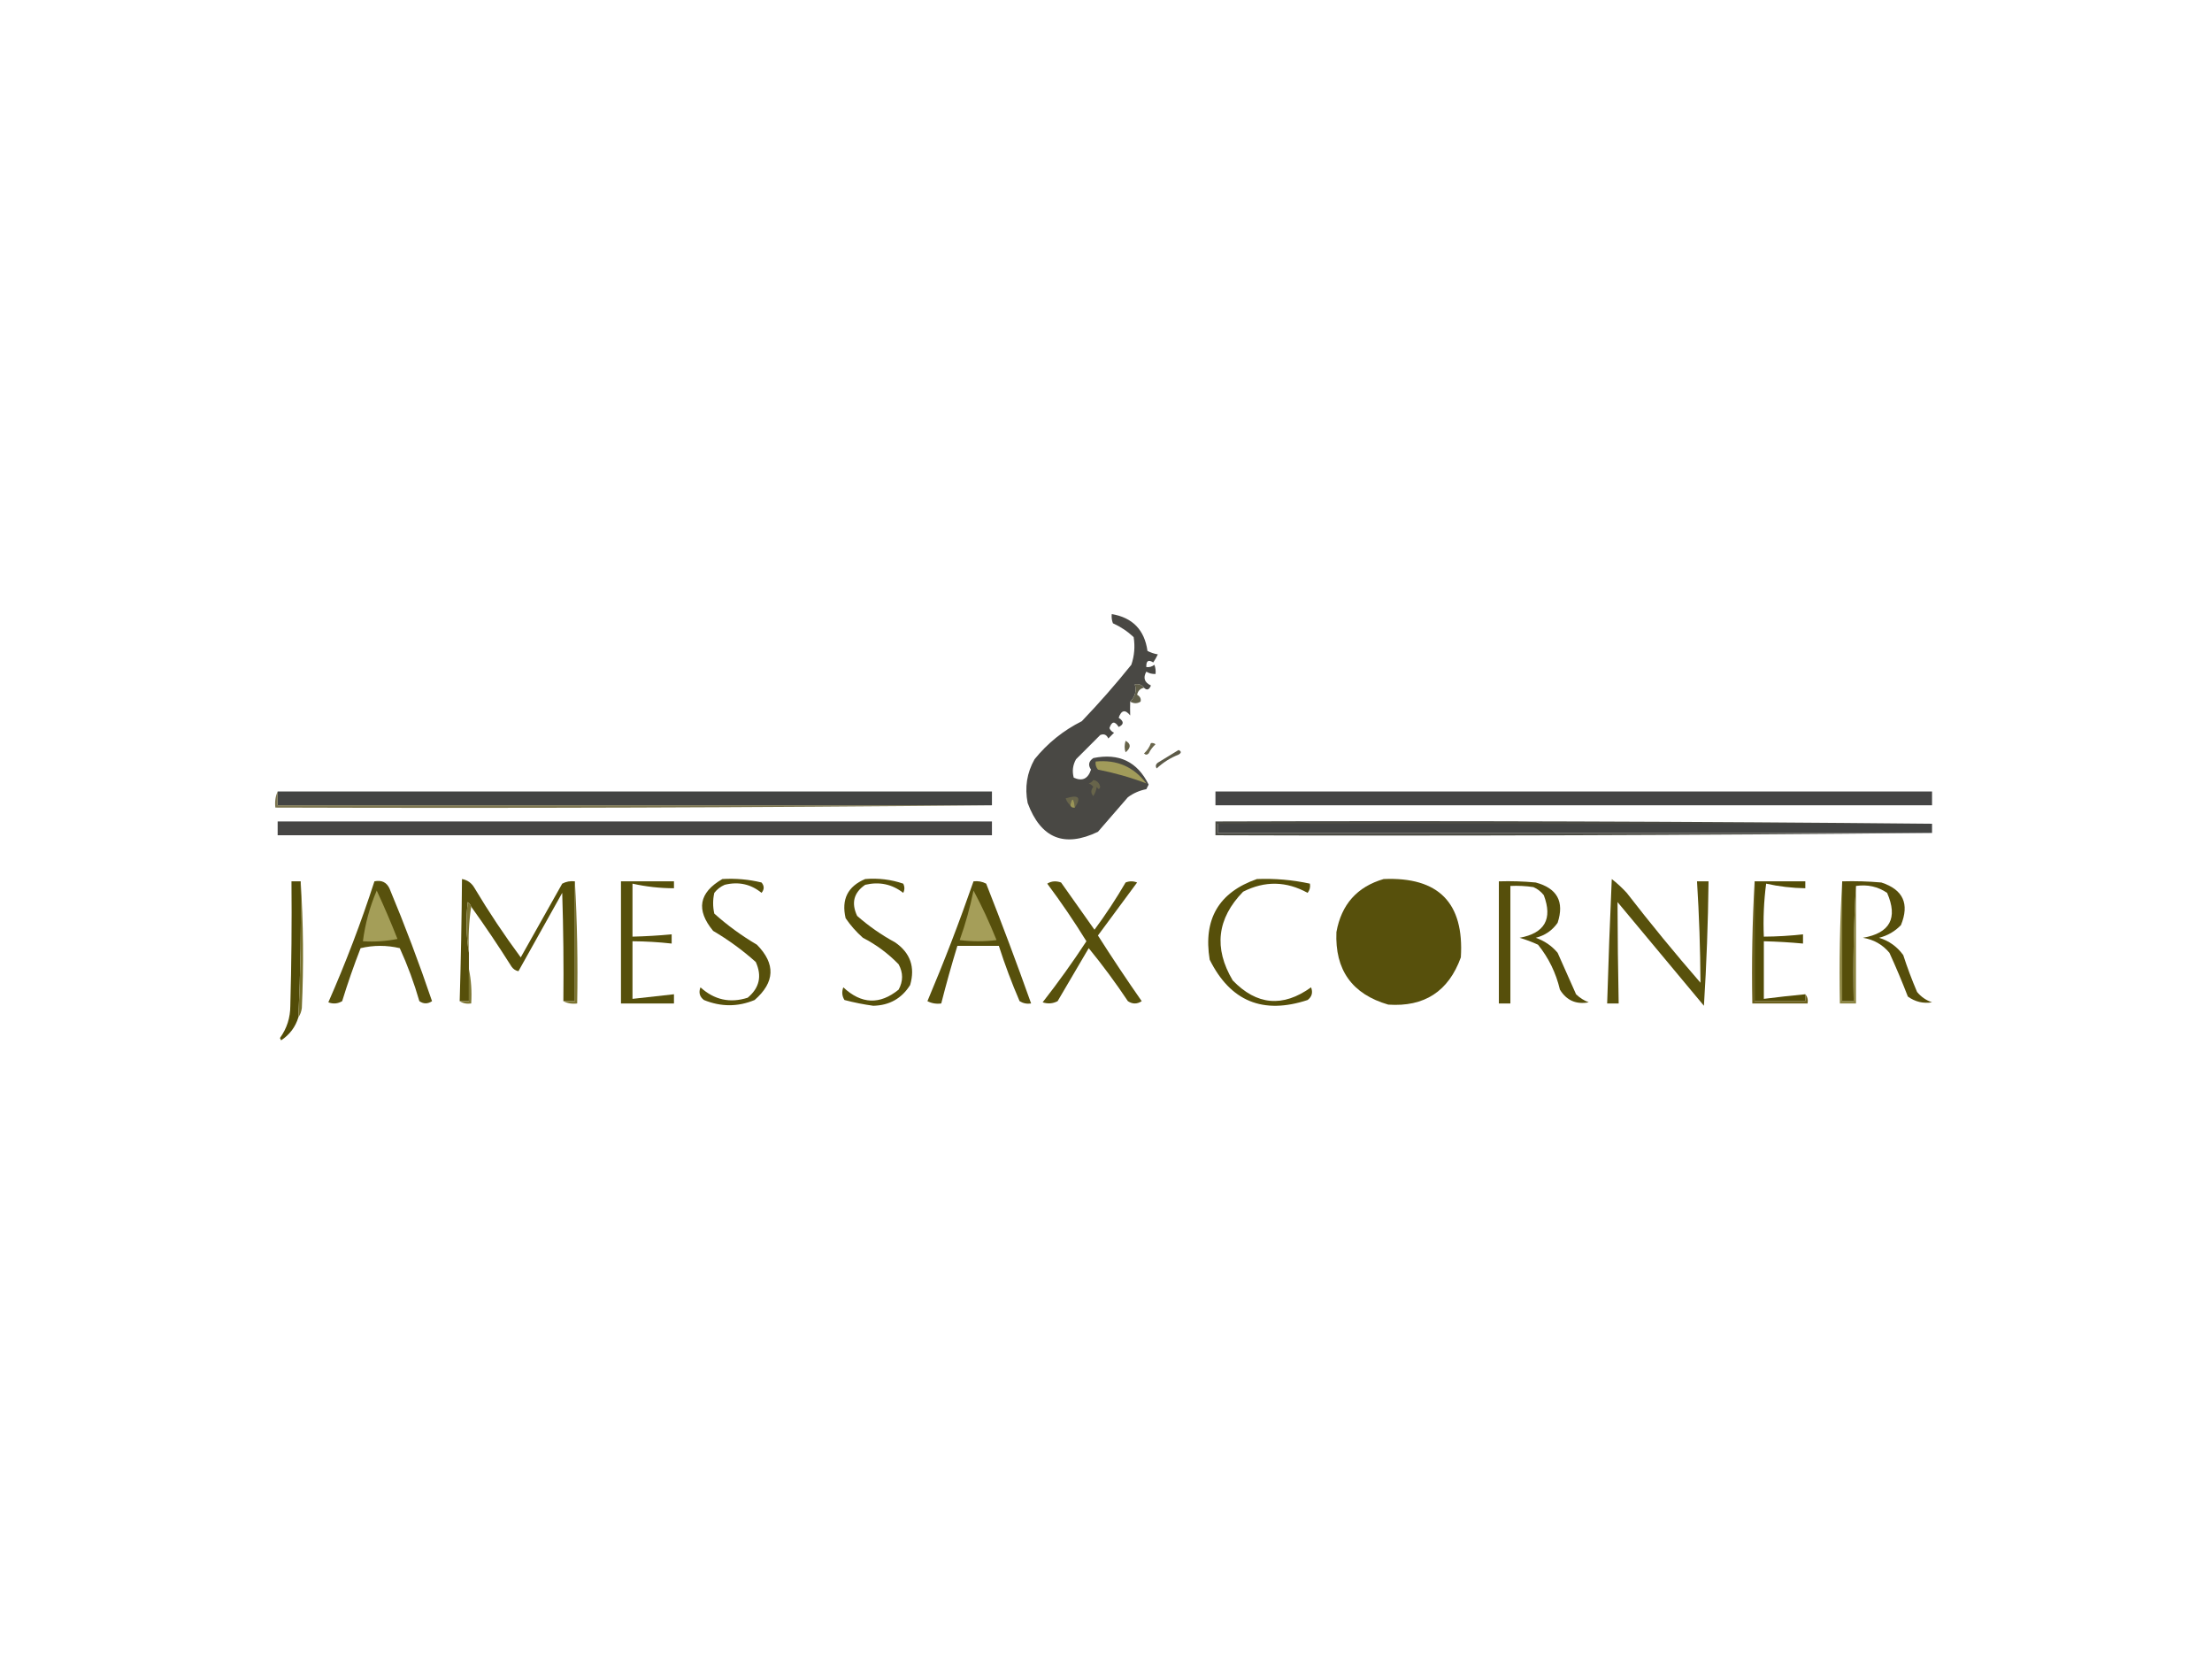
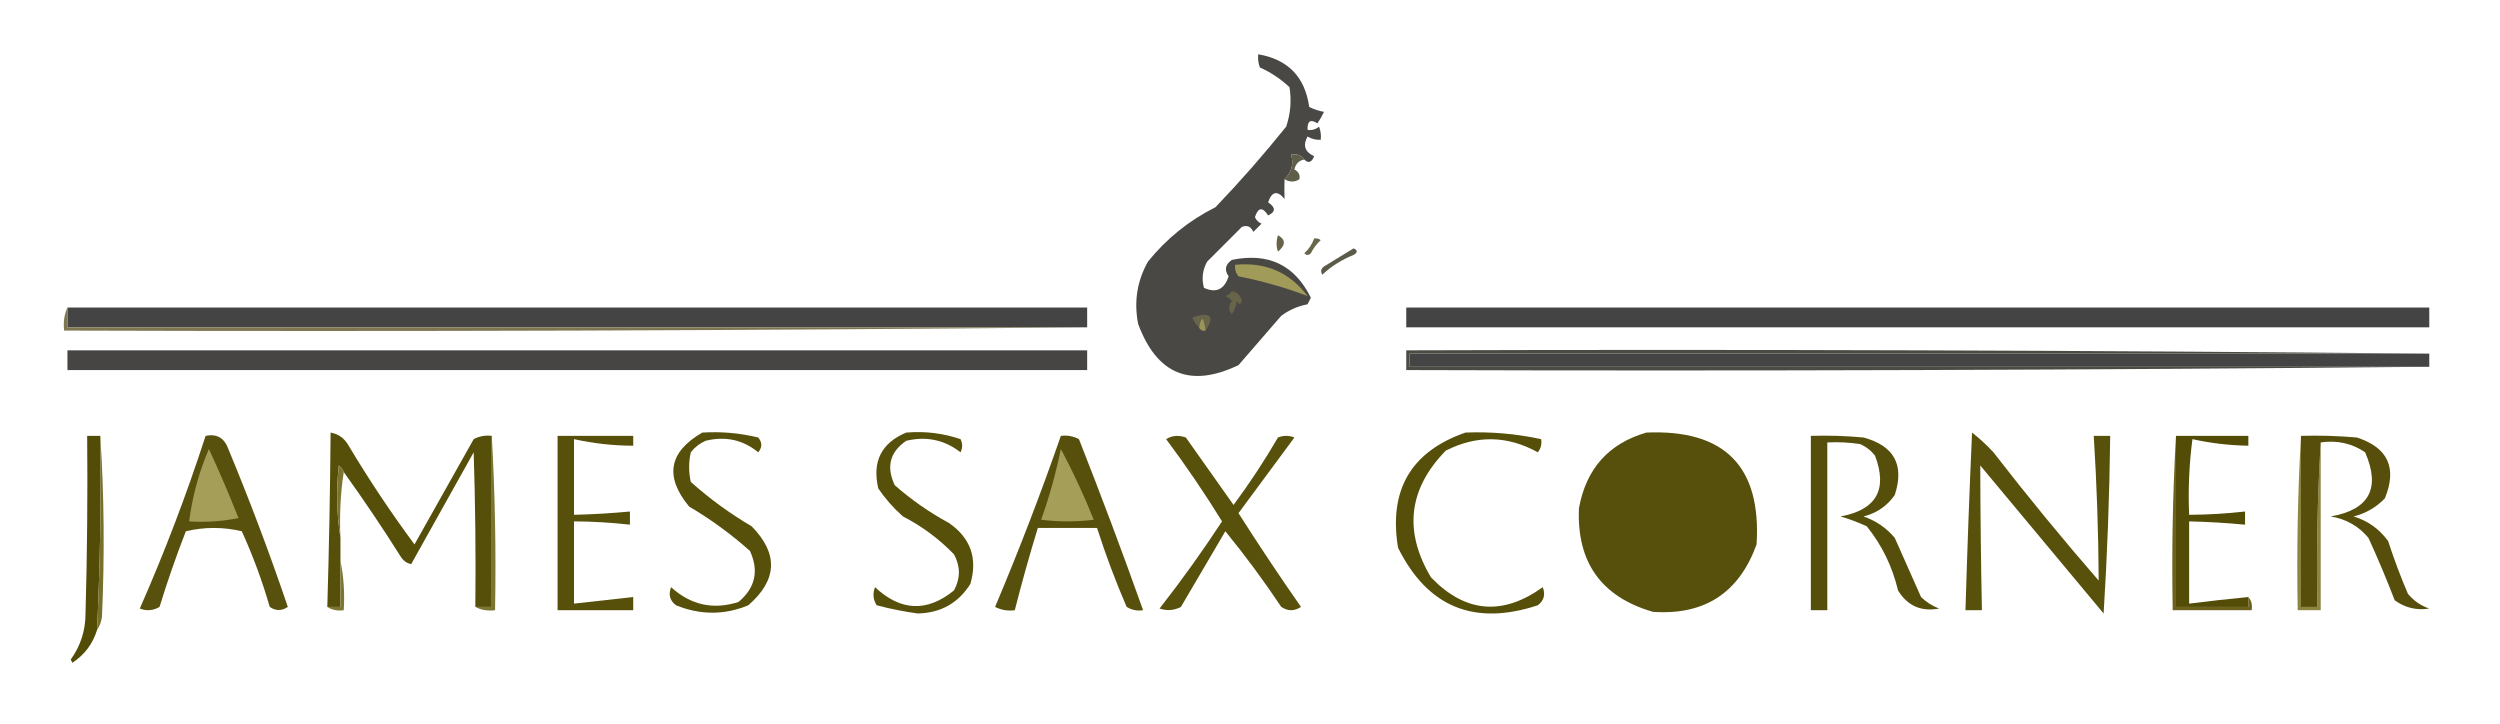
- <svg xmlns="http://www.w3.org/2000/svg" version="1.1" width="960px" height="720px" style="shape-rendering:geometricPrecision; text-rendering:geometricPrecision; image-rendering:optimizeQuality; fill-rule:evenodd; clip-rule:evenodd">
-   <g>
-     <path style="opacity:1" fill="none" d="M -0.5,-0.5 C 319.5,-0.5 639.5,-0.5 959.5,-0.5C 959.5,239.5 959.5,479.5 959.5,719.5C 639.5,719.5 319.5,719.5 -0.5,719.5C -0.5,479.5 -0.5,239.5 -0.5,-0.5 Z" />
-   </g>
+ <svg xmlns="http://www.w3.org/2000/svg" version="1.1" width="760px" height="220px" viewBox="100 250 760 220" style="shape-rendering:geometricPrecision; text-rendering:geometricPrecision; image-rendering:optimizeQuality; fill-rule:evenodd; clip-rule:evenodd">
  <g>
    <path style="opacity:1" fill="#494844" d="M 496.5,298.5 C 495.473,297.152 494.14,296.652 492.5,297C 493.336,299.82 492.669,302.32 490.5,304.5C 490.437,306.468 490.437,308.468 490.5,310.5C 488.338,307.811 486.671,308.145 485.5,311.5C 487.836,313.073 487.836,314.406 485.5,315.5C 483.82,312.839 482.487,313.006 481.5,316C 481.905,316.945 482.572,317.612 483.5,318C 482.667,318.833 481.833,319.667 481,320.5C 480.275,318.842 479.108,318.342 477.5,319C 474,322.5 470.5,326 467,329.5C 465.578,332.03 465.245,334.697 466,337.5C 469.685,339.189 472.185,338.022 473.5,334C 472.14,332.062 472.473,330.396 474.5,329C 485.607,326.722 493.607,330.555 498.5,340.5C 498.167,341.167 497.833,341.833 497.5,342.5C 494.548,343.068 491.881,344.234 489.5,346C 485.167,351 480.833,356 476.5,361C 461.876,368.009 451.709,363.843 446,348.5C 444.669,341.715 445.669,335.382 449,329.5C 454.652,322.512 461.486,317.012 469.5,313C 477.039,305.13 484.206,296.963 491,288.5C 492.325,284.572 492.658,280.572 492,276.5C 489.344,274.004 486.344,272.004 483,270.5C 482.51,269.207 482.343,267.873 482.5,266.5C 491.549,268.05 496.716,273.383 498,282.5C 499.399,283.227 500.899,283.727 502.5,284C 501.929,285.205 501.262,286.372 500.5,287.5C 498.38,286.128 497.38,286.795 497.5,289.5C 498.822,289.67 499.989,289.337 501,288.5C 501.49,289.793 501.657,291.127 501.5,292.5C 500.07,292.579 498.736,292.246 497.5,291.5C 496.004,294.175 496.671,296.175 499.5,297.5C 498.743,299.404 497.743,299.737 496.5,298.5 Z" />
  </g>
  <g>
    <path style="opacity:1" fill="#605e49" d="M 496.5,298.5 C 494.879,298.787 493.879,299.787 493.5,301.5C 494.811,302.258 495.311,303.258 495,304.5C 493.586,305.413 492.086,305.413 490.5,304.5C 492.669,302.32 493.336,299.82 492.5,297C 494.14,296.652 495.473,297.152 496.5,298.5 Z" />
  </g>
  <g>
    <path style="opacity:1" fill="#676349" d="M 488.5,321.5 C 490.896,322.828 490.896,324.494 488.5,326.5C 487.948,324.997 487.948,323.331 488.5,321.5 Z" />
  </g>
  <g>
    <path style="opacity:1" fill="#6a664c" d="M 499.5,322.5 C 500.239,322.369 500.906,322.536 501.5,323C 500.257,324.154 499.257,325.488 498.5,327C 497.833,327.667 497.167,327.667 496.5,327C 497.883,325.729 498.883,324.229 499.5,322.5 Z" />
  </g>
  <g>
    <path style="opacity:1" fill="#5c5a48" d="M 511.5,325.5 C 512.773,326.077 512.773,326.743 511.5,327.5C 507.933,328.907 504.766,330.907 502,333.5C 501.383,332.551 501.549,331.718 502.5,331C 505.596,329.128 508.596,327.295 511.5,325.5 Z" />
  </g>
  <g>
    <path style="opacity:1" fill="#a19b5a" d="M 475.5,330.5 C 484.689,329.599 492.022,332.766 497.5,340C 490.816,337.446 483.816,335.446 476.5,334C 475.663,332.989 475.33,331.822 475.5,330.5 Z" />
  </g>
  <g>
    <path style="opacity:1" fill="#67644a" d="M 474.5,338.5 C 476.121,338.787 477.121,339.787 477.5,341.5C 477.154,342.696 476.654,342.696 476,341.5C 475.781,342.938 475.281,344.271 474.5,345.5C 473.355,344.224 473.355,342.891 474.5,341.5C 473.975,340.808 473.308,340.308 472.5,340C 473.416,339.722 474.082,339.222 474.5,338.5 Z" />
  </g>
  <g>
    <path style="opacity:1" fill="#434443" d="M 120.5,343.5 C 223.833,343.5 327.167,343.5 430.5,343.5C 430.5,345.5 430.5,347.5 430.5,349.5C 327.167,349.5 223.833,349.5 120.5,349.5C 120.5,347.5 120.5,345.5 120.5,343.5 Z" />
  </g>
  <g>
    <path style="opacity:1" fill="#444444" d="M 527.5,343.5 C 631.167,343.5 734.833,343.5 838.5,343.5C 838.5,345.5 838.5,347.5 838.5,349.5C 734.833,349.5 631.167,349.5 527.5,349.5C 527.5,347.5 527.5,345.5 527.5,343.5 Z" />
  </g>
  <g>
    <path style="opacity:1" fill="#68654b" d="M 466.5,350.5 C 465.934,346.194 465.268,345.861 464.5,349.5C 463.609,348.739 462.942,347.739 462.5,346.5C 468.082,344.719 469.415,346.052 466.5,350.5 Z" />
  </g>
  <g>
    <path style="opacity:1" fill="#9a9558" d="M 466.5,350.5 C 465.508,350.672 464.842,350.338 464.5,349.5C 465.268,345.861 465.934,346.194 466.5,350.5 Z" />
  </g>
  <g>
    <path style="opacity:1" fill="#7d7651" d="M 120.5,343.5 C 120.5,345.5 120.5,347.5 120.5,349.5C 223.833,349.5 327.167,349.5 430.5,349.5C 327.001,350.499 223.335,350.833 119.5,350.5C 119.198,347.941 119.532,345.607 120.5,343.5 Z" />
  </g>
  <g>
    <path style="opacity:1" fill="#464544" d="M 120.5,356.5 C 223.833,356.5 327.167,356.5 430.5,356.5C 430.5,358.5 430.5,360.5 430.5,362.5C 327.167,362.5 223.833,362.5 120.5,362.5C 120.5,360.5 120.5,358.5 120.5,356.5 Z" />
  </g>
  <g>
    <path style="opacity:1" fill="#434443" d="M 838.5,357.5 C 838.5,358.833 838.5,360.167 838.5,361.5C 735.167,361.5 631.833,361.5 528.5,361.5C 528.5,360.167 528.5,358.833 528.5,357.5C 631.833,357.5 735.167,357.5 838.5,357.5 Z" />
  </g>
  <g>
    <path style="opacity:1" fill="#4b4b44" d="M 838.5,357.5 C 735.167,357.5 631.833,357.5 528.5,357.5C 528.5,358.833 528.5,360.167 528.5,361.5C 631.833,361.5 735.167,361.5 838.5,361.5C 735.001,362.499 631.335,362.833 527.5,362.5C 527.5,360.5 527.5,358.5 527.5,356.5C 631.335,356.167 735.001,356.501 838.5,357.5 Z" />
  </g>
  <g>
    <path style="opacity:1" fill="#564f0a" d="M 249.5,382.5 C 249.5,399.833 249.5,417.167 249.5,434.5C 247.833,434.5 246.167,434.5 244.5,434.5C 244.667,418.83 244.5,403.163 244,387.5C 237.654,398.862 231.321,410.195 225,421.5C 223.739,421.241 222.739,420.574 222,419.5C 216.391,410.595 210.558,401.928 204.5,393.5C 204.217,392.711 203.717,392.044 203,391.5C 202.178,399.012 202.345,406.345 203.5,413.5C 203.5,415.833 203.5,418.167 203.5,420.5C 203.5,425.167 203.5,429.833 203.5,434.5C 202.167,434.5 200.833,434.5 199.5,434.5C 200.027,416.838 200.36,399.171 200.5,381.5C 202.91,381.921 204.743,383.254 206,385.5C 212.159,395.811 218.825,405.811 226,415.5C 232,404.833 238,394.167 244,383.5C 245.699,382.594 247.533,382.261 249.5,382.5 Z" />
  </g>
  <g>
    <path style="opacity:1" fill="#7c7531" d="M 249.5,382.5 C 250.497,399.992 250.83,417.659 250.5,435.5C 248.265,435.795 246.265,435.461 244.5,434.5C 246.167,434.5 247.833,434.5 249.5,434.5C 249.5,417.167 249.5,399.833 249.5,382.5 Z" />
  </g>
  <g>
    <path style="opacity:1" fill="#58510c" d="M 699.5,381.5 C 701.75,383.244 703.917,385.244 706,387.5C 716.289,400.791 726.955,413.791 738,426.5C 737.92,411.83 737.42,397.163 736.5,382.5C 738.167,382.5 739.833,382.5 741.5,382.5C 741.291,400.516 740.624,418.516 739.5,436.5C 727,421.5 714.5,406.5 702,391.5C 702.038,406.159 702.205,420.826 702.5,435.5C 700.833,435.5 699.167,435.5 697.5,435.5C 698.034,417.493 698.7,399.493 699.5,381.5 Z" />
  </g>
  <g>
    <path style="opacity:1" fill="#524c07" d="M 130.5,382.5 C 130.771,402.19 130.438,421.856 129.5,441.5C 128.227,445.697 125.727,449.03 122,451.5C 121.833,451.167 121.667,450.833 121.5,450.5C 124.495,446.348 125.995,441.681 126,436.5C 126.5,418.503 126.667,400.503 126.5,382.5C 127.833,382.5 129.167,382.5 130.5,382.5 Z" />
  </g>
  <g>
    <path style="opacity:1" fill="#76702b" d="M 130.5,382.5 C 131.662,400.662 131.829,418.995 131,437.5C 130.79,439.058 130.29,440.391 129.5,441.5C 130.438,421.856 130.771,402.19 130.5,382.5 Z" />
  </g>
  <g>
    <path style="opacity:1" fill="#58510d" d="M 162.5,382.5 C 165.547,381.855 167.713,382.855 169,385.5C 175.738,401.638 181.904,417.971 187.5,434.5C 185.647,435.76 183.814,435.76 182,434.5C 179.738,426.64 176.905,418.973 173.5,411.5C 167.833,410.167 162.167,410.167 156.5,411.5C 153.554,419.06 150.888,426.727 148.5,434.5C 146.579,435.641 144.579,435.808 142.5,435C 150.06,417.817 156.727,400.317 162.5,382.5 Z" />
  </g>
  <g>
    <path style="opacity:1" fill="#56500b" d="M 269.5,382.5 C 277.167,382.5 284.833,382.5 292.5,382.5C 292.5,383.5 292.5,384.5 292.5,385.5C 286.419,385.486 280.419,384.819 274.5,383.5C 274.5,391.167 274.5,398.833 274.5,406.5C 280.181,406.365 285.848,406.032 291.5,405.5C 291.5,406.833 291.5,408.167 291.5,409.5C 285.855,408.866 280.189,408.532 274.5,408.5C 274.5,416.833 274.5,425.167 274.5,433.5C 280.5,432.833 286.5,432.167 292.5,431.5C 292.5,432.833 292.5,434.167 292.5,435.5C 284.833,435.5 277.167,435.5 269.5,435.5C 269.5,417.833 269.5,400.167 269.5,382.5 Z" />
  </g>
  <g>
    <path style="opacity:1" fill="#57500b" d="M 313.5,381.5 C 319.262,381.149 324.928,381.649 330.5,383C 331.747,384.494 331.747,385.994 330.5,387.5C 325.85,383.687 320.516,382.52 314.5,384C 312.714,384.785 311.214,385.951 310,387.5C 309.333,390.5 309.333,393.5 310,396.5C 315.723,401.611 321.89,406.111 328.5,410C 336.677,418.299 336.344,426.299 327.5,434C 320.238,437.017 312.905,437.017 305.5,434C 303.637,432.582 303.137,430.749 304,428.5C 310.014,433.954 316.848,435.454 324.5,433C 329.596,428.752 330.763,423.585 328,417.5C 322.277,412.389 316.11,407.889 309.5,404C 301.966,394.899 303.3,387.399 313.5,381.5 Z" />
  </g>
  <g>
    <path style="opacity:1" fill="#57500b" d="M 375.5,381.5 C 381.196,381.025 386.696,381.692 392,383.5C 392.667,384.833 392.667,386.167 392,387.5C 387.139,383.716 381.639,382.549 375.5,384C 370.527,387.389 369.36,391.889 372,397.5C 377.063,401.949 382.563,405.783 388.5,409C 395.077,413.559 397.243,419.726 395,427.5C 391.336,433.335 386.002,436.335 379,436.5C 374.782,435.923 370.616,435.09 366.5,434C 365.424,432.274 365.257,430.441 366,428.5C 373.819,435.813 381.819,436.146 390,429.5C 392,425.833 392,422.167 390,418.5C 385.457,413.813 380.291,409.98 374.5,407C 371.628,404.463 369.128,401.63 367,398.5C 365.085,390.33 367.918,384.663 375.5,381.5 Z" />
  </g>
  <g>
    <path style="opacity:1" fill="#57500c" d="M 422.5,382.5 C 424.467,382.261 426.301,382.594 428,383.5C 434.825,400.799 441.325,418.132 447.5,435.5C 445.712,435.785 444.045,435.452 442.5,434.5C 439.097,426.62 436.097,418.62 433.5,410.5C 427.5,410.5 421.5,410.5 415.5,410.5C 412.964,418.775 410.63,427.109 408.5,435.5C 406.396,435.799 404.396,435.466 402.5,434.5C 409.753,417.339 416.419,400.005 422.5,382.5 Z" />
  </g>
  <g>
    <path style="opacity:1" fill="#58510c" d="M 454.5,383.5 C 456.288,382.378 458.288,382.211 460.5,383C 465.333,389.833 470.167,396.667 475,403.5C 479.873,396.924 484.373,390.09 488.5,383C 490.167,382.333 491.833,382.333 493.5,383C 487.819,390.677 482.152,398.344 476.5,406C 482.622,415.626 488.955,425.126 495.5,434.5C 493.5,435.833 491.5,435.833 489.5,434.5C 484.187,426.528 478.521,418.861 472.5,411.5C 468,419.167 463.5,426.833 459,434.5C 456.936,435.591 454.769,435.758 452.5,435C 459.201,426.431 465.535,417.598 471.5,408.5C 466.166,399.852 460.499,391.519 454.5,383.5 Z" />
  </g>
  <g>
    <path style="opacity:1" fill="#564f0a" d="M 545.5,381.5 C 553.269,381.195 560.935,381.862 568.5,383.5C 568.762,384.978 568.429,386.311 567.5,387.5C 558.249,382.383 548.916,382.216 539.5,387C 528.17,398.646 526.67,411.479 535,425.5C 545.419,436.301 556.752,437.301 569,428.5C 569.863,430.749 569.363,432.582 567.5,434C 548.14,440.395 533.973,434.561 525,416.5C 522.123,398.927 528.956,387.26 545.5,381.5 Z" />
  </g>
  <g>
    <path style="opacity:1" fill="#57500c" d="M 600.5,381.5 C 624.322,380.488 635.488,391.821 634,415.5C 628.667,430.251 618.167,437.084 602.5,436C 586.798,431.45 579.298,420.95 580,404.5C 582.172,392.503 589.005,384.837 600.5,381.5 Z" />
  </g>
  <g>
-     <path style="opacity:1" fill="none" d="M 600.5,383.5 C 614.537,381.43 623.704,387.096 628,400.5C 630.834,412.66 627.667,422.826 618.5,431C 604.629,437.411 594.129,433.911 587,420.5C 584.809,411.738 585.143,403.071 588,394.5C 591.148,389.509 595.314,385.843 600.5,383.5 Z" />
-   </g>
-   <g>
    <path style="opacity:1" fill="#564f0b" d="M 650.5,382.5 C 655.844,382.334 661.177,382.501 666.5,383C 675.839,385.513 679.006,391.347 676,400.5C 673.659,403.835 670.493,406.002 666.5,407C 670.274,408.302 673.441,410.469 676,413.5C 678.667,419.5 681.333,425.5 684,431.5C 685.579,433.041 687.413,434.208 689.5,435C 684.048,436.023 679.881,434.19 677,429.5C 675.28,422.227 672.113,415.727 667.5,410C 664.911,408.803 662.244,407.803 659.5,407C 670.416,404.999 673.916,398.832 670,388.5C 668.786,386.951 667.286,385.785 665.5,385C 662.183,384.502 658.85,384.335 655.5,384.5C 655.5,401.5 655.5,418.5 655.5,435.5C 653.833,435.5 652.167,435.5 650.5,435.5C 650.5,417.833 650.5,400.167 650.5,382.5 Z" />
  </g>
  <g>
    <path style="opacity:1" fill="#6c611d" d="M 761.5,382.5 C 761.5,399.833 761.5,417.167 761.5,434.5C 768.833,434.5 776.167,434.5 783.5,434.5C 783.5,433.5 783.5,432.5 783.5,431.5C 784.434,432.568 784.768,433.901 784.5,435.5C 776.5,435.5 768.5,435.5 760.5,435.5C 760.17,417.659 760.503,399.992 761.5,382.5 Z" />
  </g>
  <g>
    <path style="opacity:1" fill="#534c07" d="M 761.5,382.5 C 768.833,382.5 776.167,382.5 783.5,382.5C 783.5,383.5 783.5,384.5 783.5,385.5C 777.753,385.406 772.086,384.74 766.5,383.5C 765.503,391.138 765.169,398.804 765.5,406.5C 771.189,406.468 776.855,406.134 782.5,405.5C 782.5,406.833 782.5,408.167 782.5,409.5C 776.848,408.968 771.181,408.635 765.5,408.5C 765.5,416.833 765.5,425.167 765.5,433.5C 771.489,432.74 777.489,432.073 783.5,431.5C 783.5,432.5 783.5,433.5 783.5,434.5C 776.167,434.5 768.833,434.5 761.5,434.5C 761.5,417.167 761.5,399.833 761.5,382.5 Z" />
  </g>
  <g>
    <path style="opacity:1" fill="#8c8541" d="M 799.5,382.5 C 799.5,399.833 799.5,417.167 799.5,434.5C 801.167,434.5 802.833,434.5 804.5,434.5C 804.17,417.658 804.503,400.992 805.5,384.5C 805.5,401.5 805.5,418.5 805.5,435.5C 803.167,435.5 800.833,435.5 798.5,435.5C 798.17,417.659 798.503,399.992 799.5,382.5 Z" />
  </g>
  <g>
    <path style="opacity:1" fill="#a49e58" d="M 163.5,386.5 C 166.67,393.317 169.67,400.317 172.5,407.5C 167.544,408.494 162.544,408.827 157.5,408.5C 158.481,400.89 160.481,393.556 163.5,386.5 Z" />
  </g>
  <g>
    <path style="opacity:1" fill="#a59e59" d="M 422.5,386.5 C 426.152,393.315 429.485,400.482 432.5,408C 427.167,408.667 421.833,408.667 416.5,408C 419.004,400.987 421.004,393.82 422.5,386.5 Z" />
  </g>
  <g>
    <path style="opacity:1" fill="#7c7530" d="M 204.5,393.5 C 203.509,399.979 203.176,406.646 203.5,413.5C 202.345,406.345 202.178,399.012 203,391.5C 203.717,392.044 204.217,392.711 204.5,393.5 Z" />
  </g>
  <g>
    <path style="opacity:1" fill="#564e0a" d="M 799.5,382.5 C 805.176,382.334 810.843,382.501 816.5,383C 825.958,386.083 828.791,392.25 825,401.5C 822.374,404.231 819.207,406.064 815.5,407C 819.813,408.306 823.313,410.806 826,414.5C 827.751,419.913 829.751,425.246 832,430.5C 833.731,432.617 835.898,434.117 838.5,435C 834.677,435.617 831.177,434.783 828,432.5C 825.528,426.085 822.862,419.752 820,413.5C 816.984,409.908 813.151,407.742 808.5,407C 820.27,404.961 823.77,398.461 819,387.5C 814.985,384.771 810.485,383.771 805.5,384.5C 804.503,400.992 804.17,417.658 804.5,434.5C 802.833,434.5 801.167,434.5 799.5,434.5C 799.5,417.167 799.5,399.833 799.5,382.5 Z" />
  </g>
  <g>
    <path style="opacity:1" fill="#7d7632" d="M 203.5,420.5 C 204.487,425.305 204.821,430.305 204.5,435.5C 202.585,435.784 200.919,435.451 199.5,434.5C 200.833,434.5 202.167,434.5 203.5,434.5C 203.5,429.833 203.5,425.167 203.5,420.5 Z" />
  </g>
</svg>
